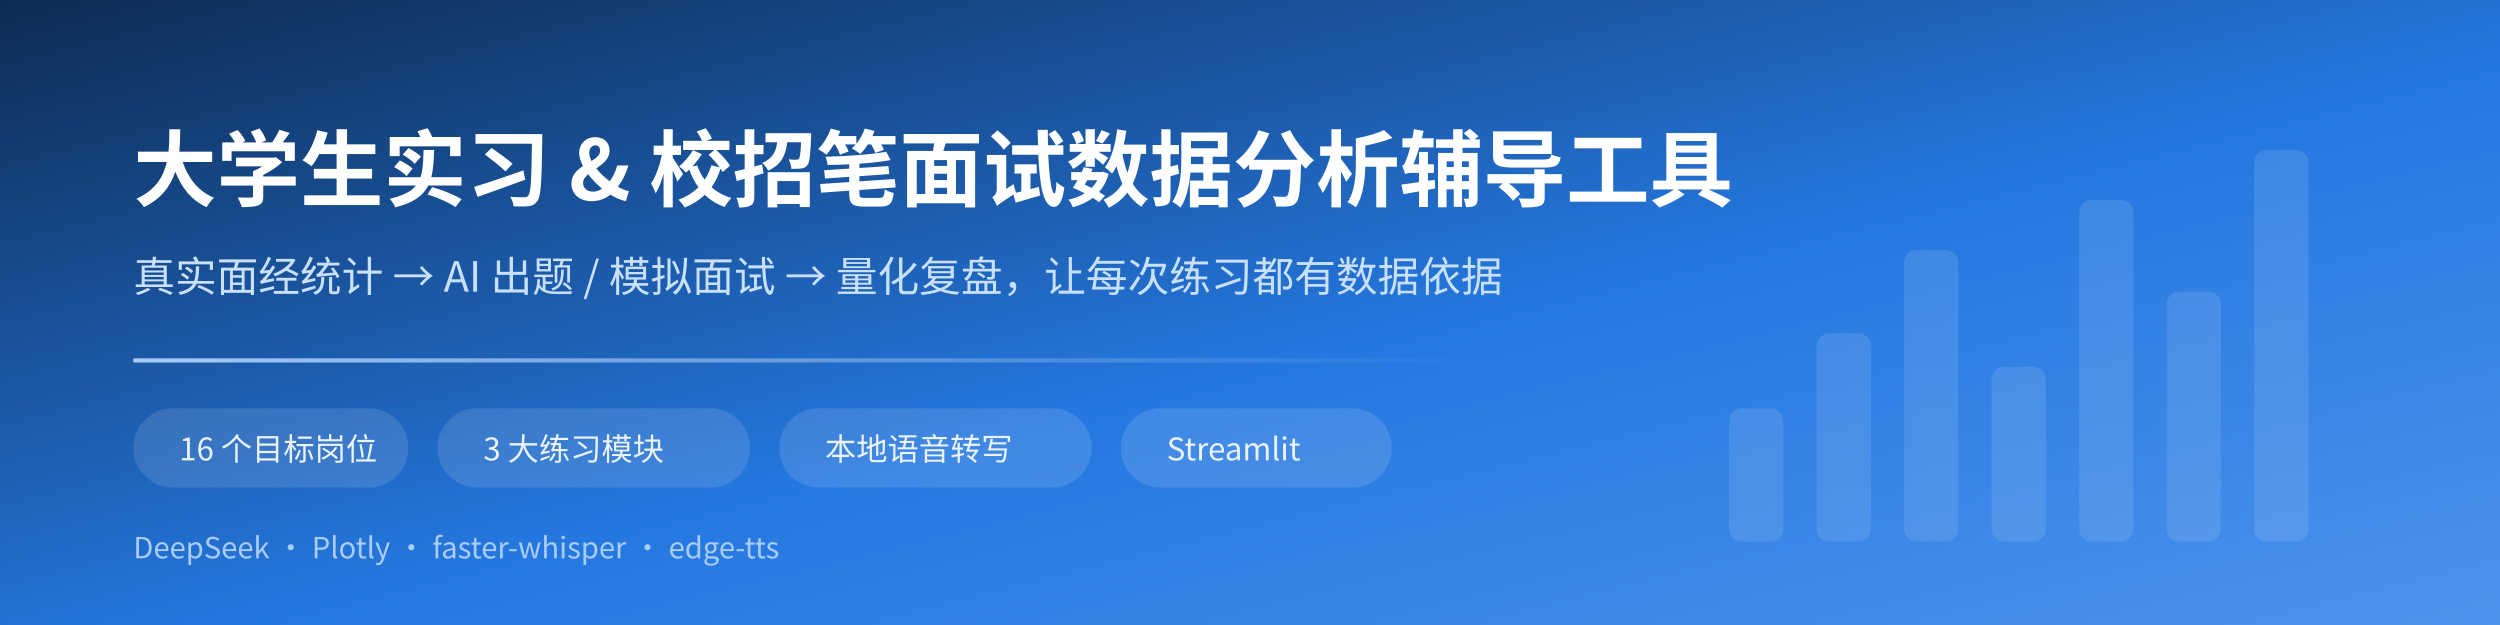
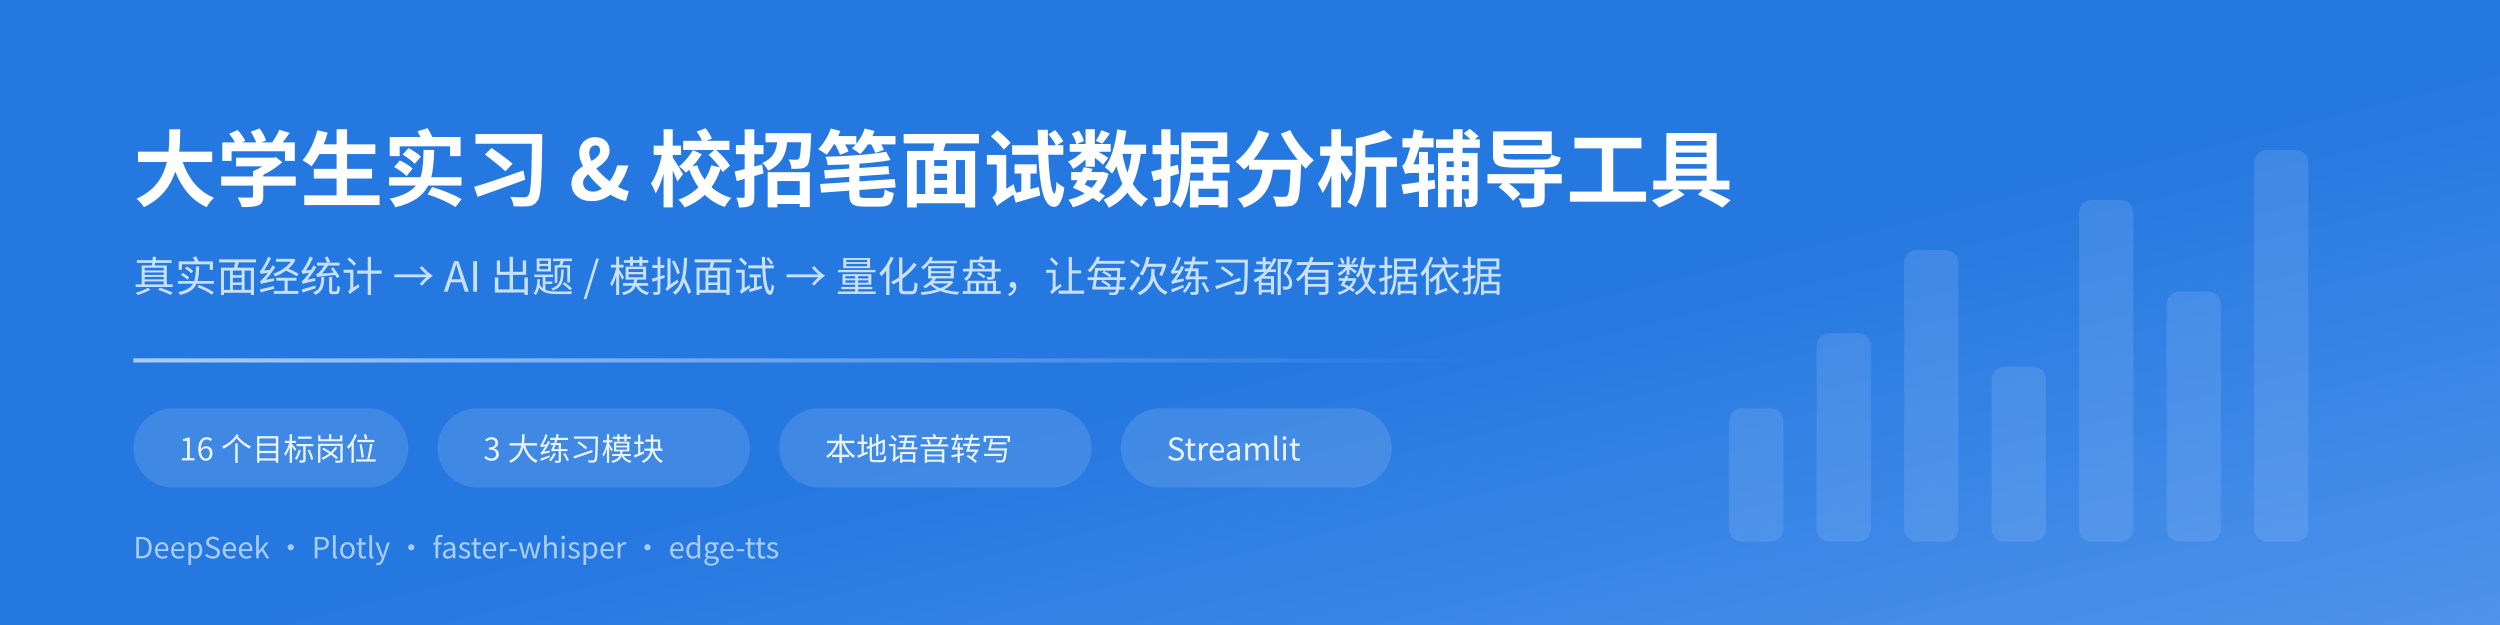
<svg xmlns="http://www.w3.org/2000/svg" width="1200" height="300" viewBox="0 0 1200 300" role="img" aria-label="大学生实习与校招笔面试数据分析辅导工具">
  <defs>
    <linearGradient id="bg" x1="0" y1="0" x2="1" y2="1">
-       <stop offset="0%" stop-color="#0D2B52" />
+       <stop offset="0%" stop-color="#2578E0" />
      <stop offset="55%" stop-color="#2578E0" />
      <stop offset="100%" stop-color="#4E93EC" />
    </linearGradient>
    <linearGradient id="line" x1="0" y1="0" x2="1" y2="0">
      <stop offset="0%" stop-color="#A9CDF8" />
      <stop offset="100%" stop-color="#A9CDF8" stop-opacity="0" />
    </linearGradient>
  </defs>
  <rect width="1200" height="300" fill="url(#bg)" />
  <g opacity="0.18" fill="#A9CDF8">
    <rect x="830" y="196" width="26" height="64" rx="6" />
    <rect x="872" y="160" width="26" height="100" rx="6" />
    <rect x="914" y="120" width="26" height="140" rx="6" />
    <rect x="956" y="176" width="26" height="84" rx="6" />
    <rect x="998" y="96" width="26" height="164" rx="6" />
    <rect x="1040" y="140" width="26" height="120" rx="6" />
    <rect x="1082" y="72" width="26" height="188" rx="6" />
  </g>
  <text x="64" y="96" fill="#FFFFFF" font-family="'Microsoft YaHei','PingFang SC','Noto Sans CJK SC',sans-serif" font-size="40" font-weight="700">大学生实习 &amp; 校招笔面试数据分析辅导工具</text>
  <text x="64" y="140" fill="#C9E0FB" font-family="'Microsoft YaHei','PingFang SC','Noto Sans CJK SC',sans-serif" font-size="20">真实面经统计 → AI 出题 / 模拟面试 → 量化复盘，让每次练习都有数据依据</text>
  <rect x="64" y="172" width="640" height="2" fill="url(#line)" />
  <g font-family="'Microsoft YaHei','PingFang SC','Noto Sans CJK SC',sans-serif" font-size="15" fill="#EAF2FA">
    <rect x="64" y="196" width="132" height="38" rx="19" fill="#FFFFFF" fill-opacity="0.12" />
    <text x="86" y="221">16 个目标岗位</text>
    <rect x="210" y="196" width="150" height="38" rx="19" fill="#FFFFFF" fill-opacity="0.12" />
    <text x="232" y="221">3 大练习模块</text>
    <rect x="374" y="196" width="150" height="38" rx="19" fill="#FFFFFF" fill-opacity="0.12" />
    <text x="396" y="221">本地语音转写</text>
    <rect x="538" y="196" width="130" height="38" rx="19" fill="#FFFFFF" fill-opacity="0.12" />
    <text x="560" y="221">Streamlit</text>
  </g>
  <text x="64" y="268" fill="#A9CDF8" font-family="'Microsoft YaHei','PingFang SC','Noto Sans CJK SC',sans-serif" font-size="14">DeepSeek · Plotly · faster-whisper · edge-tts</text>
</svg>
